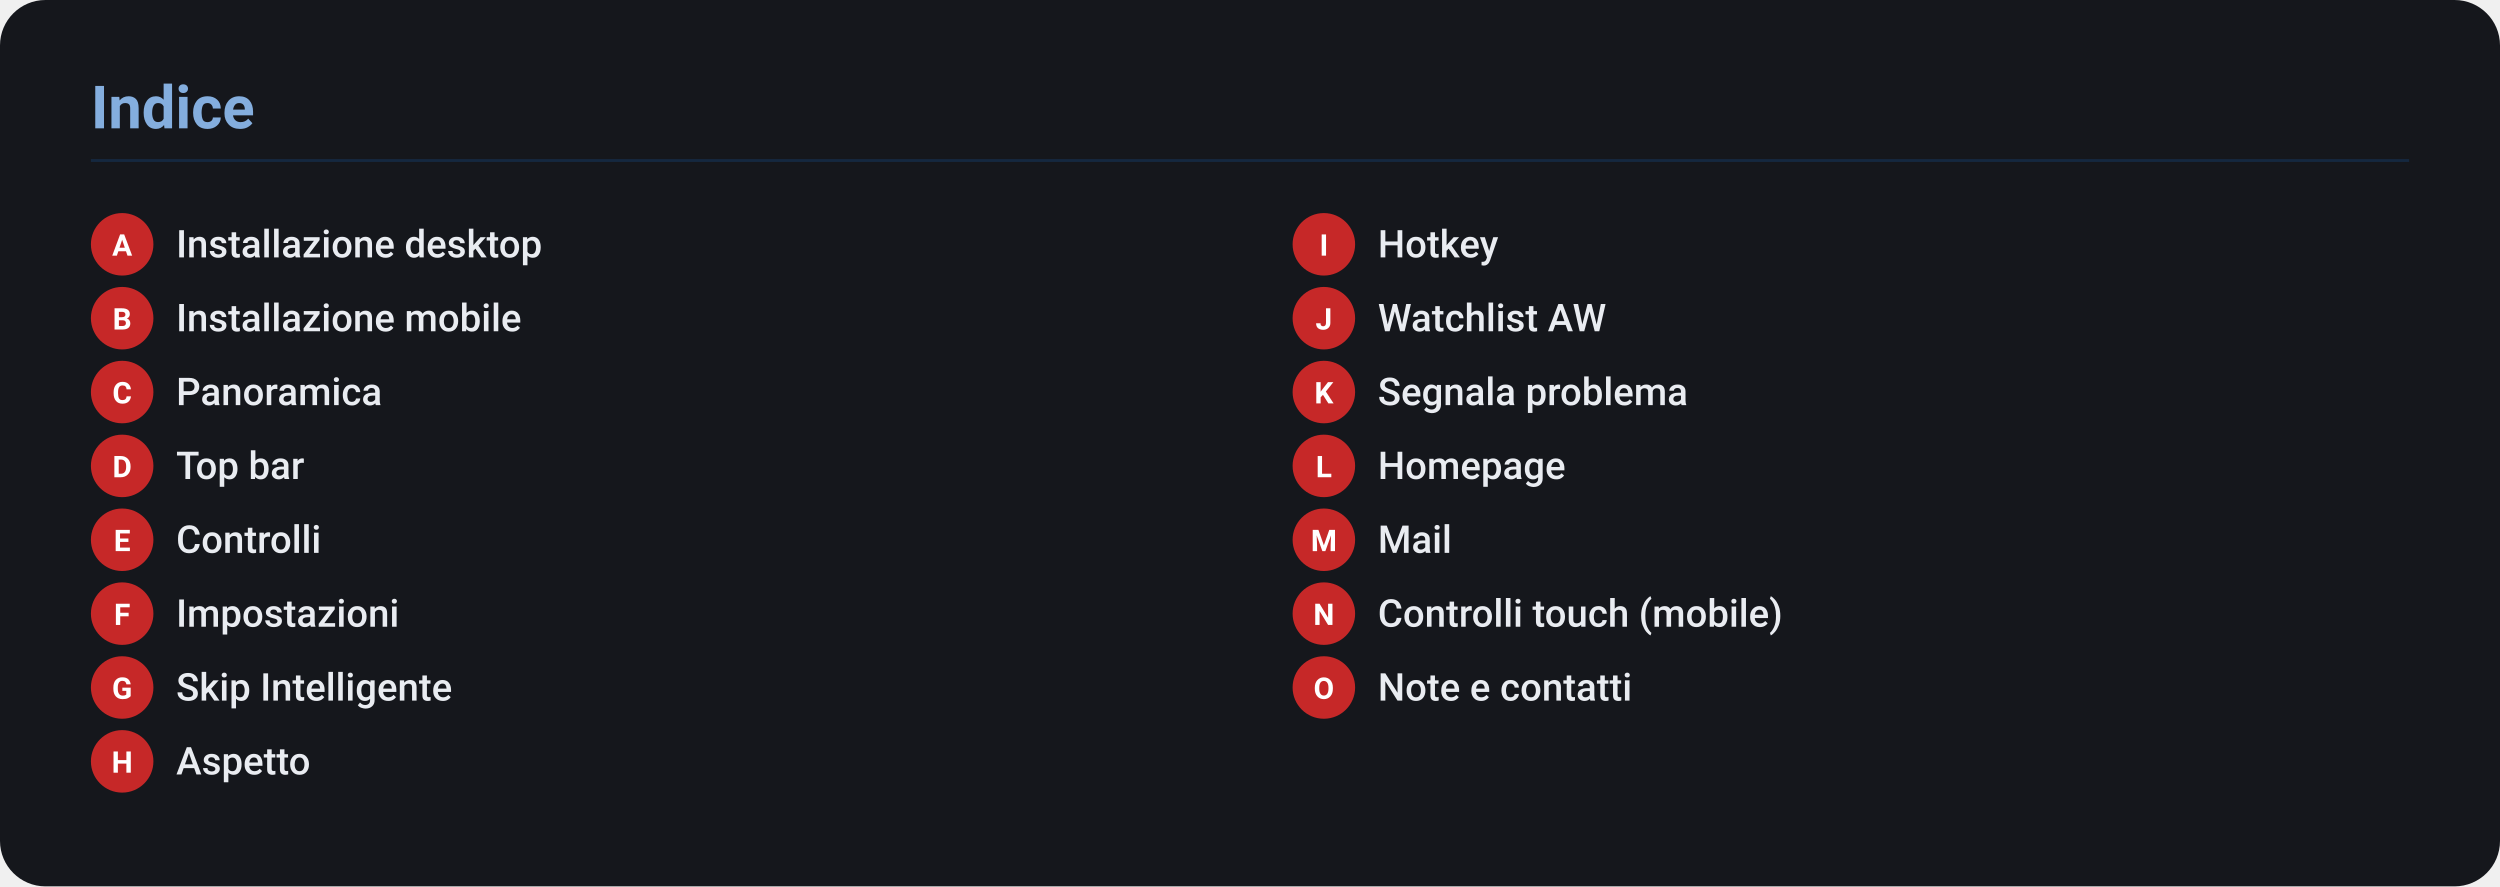
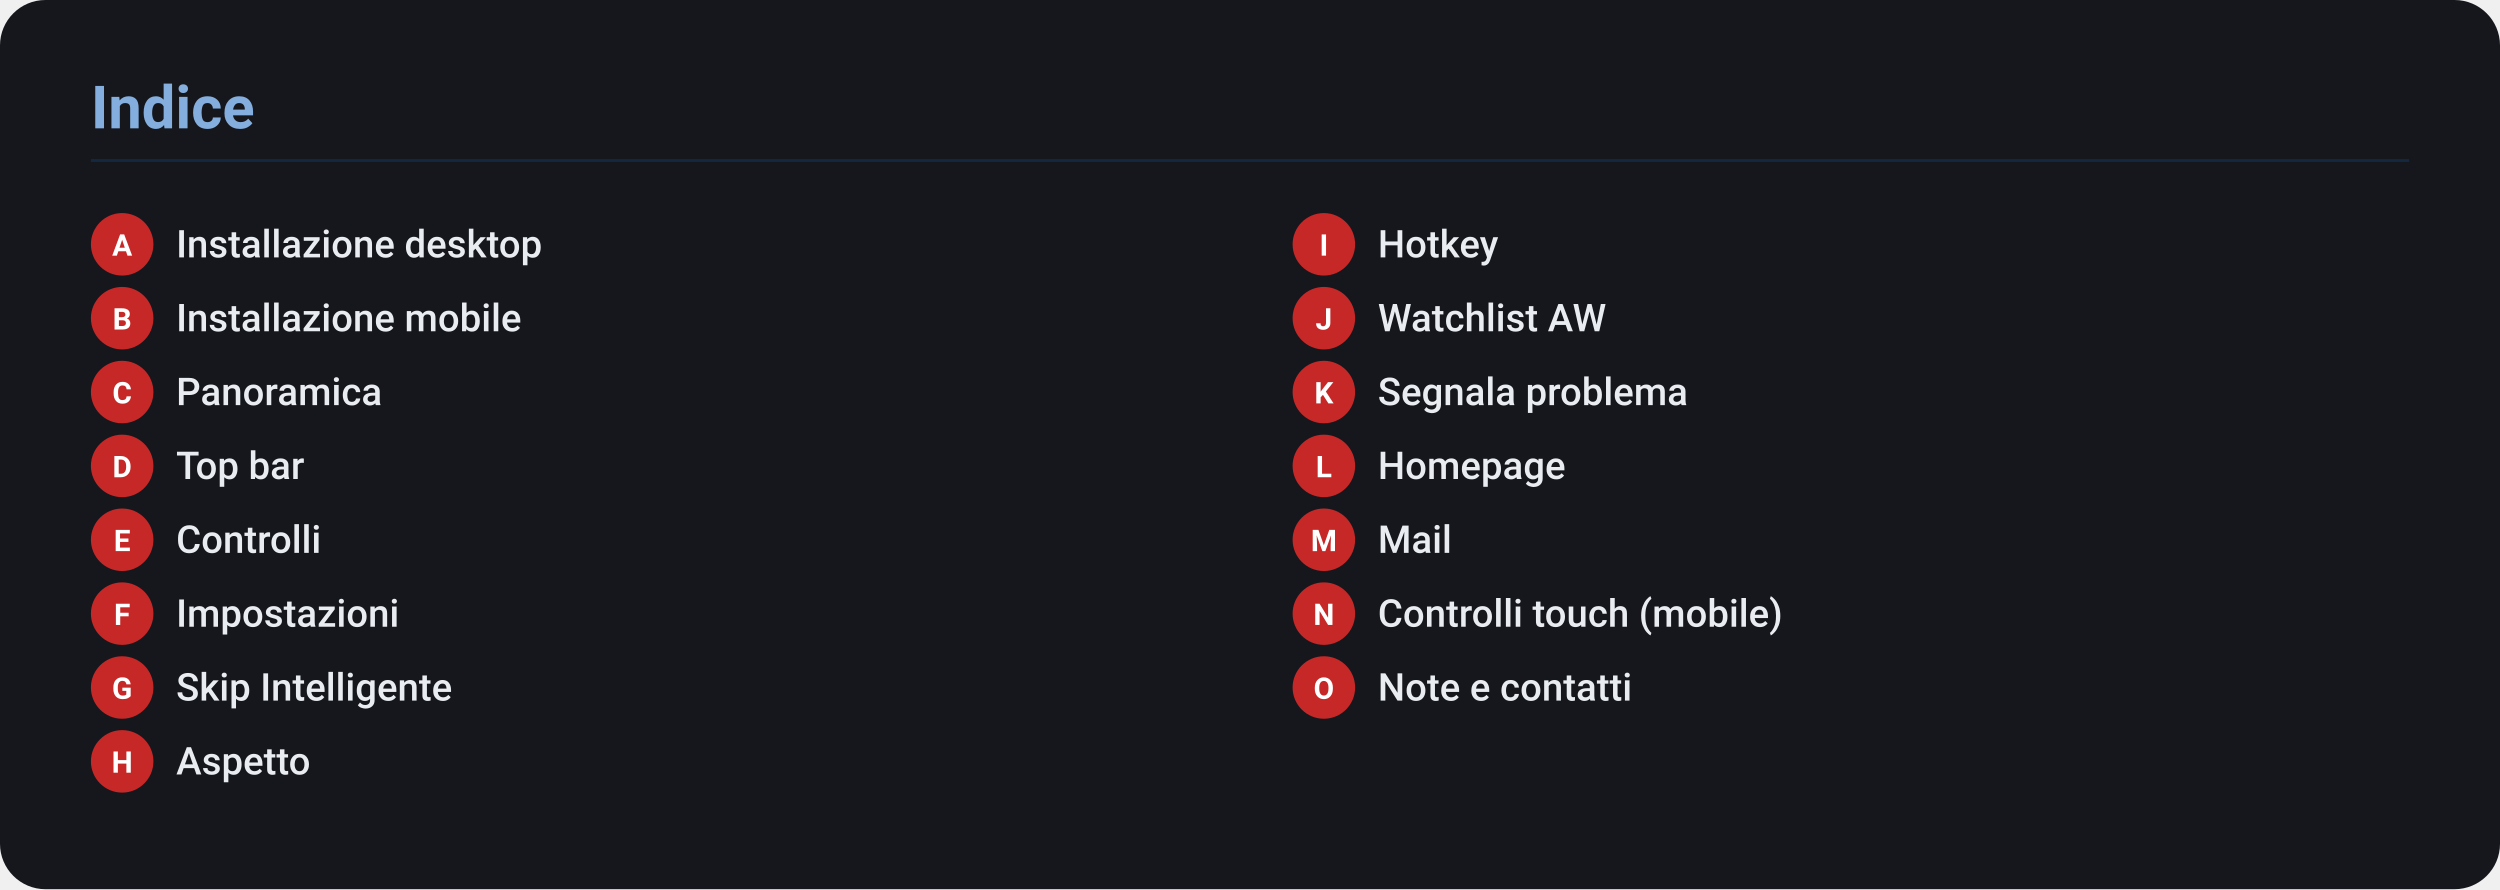
- <svg xmlns="http://www.w3.org/2000/svg" viewBox="0 0 880 312" width="880" height="312" role="img" aria-label="Indice — AW Better Player">
+ <svg xmlns="http://www.w3.org/2000/svg" viewBox="0 0 880 313" width="880" height="313" role="img" aria-label="Indice — AW Better Player">
  <defs>
    <linearGradient id="gTopL" x1="0" y1="0" x2="0" y2="1">
      <stop offset="0%" stop-color="#000" stop-opacity="0.9" />
      <stop offset="60%" stop-color="#000" stop-opacity="0.4" />
      <stop offset="100%" stop-color="#000" stop-opacity="0" />
    </linearGradient>
    <linearGradient id="gBotL" x1="0" y1="1" x2="0" y2="0">
      <stop offset="0%" stop-color="#000" stop-opacity="0.9" />
      <stop offset="60%" stop-color="#000" stop-opacity="0.4" />
      <stop offset="100%" stop-color="#000" stop-opacity="0" />
    </linearGradient>
    <filter id="elev3" x="-30%" y="-30%" width="160%" height="160%">
      <feDropShadow dx="0" dy="6" stdDeviation="8" flood-color="#000" flood-opacity="0.34" />
      <feDropShadow dx="0" dy="18" stdDeviation="20" flood-color="#000" flood-opacity="0.42" />
    </filter>
  </defs>
-   <rect width="880" height="312" rx="16" fill="#15171c" />
+   <rect width="880" height="313" rx="16" fill="#15171c" />
  <text x="32" y="38" font-family="Roboto, 'Helvetica Neue', Arial, Helvetica, sans-serif" font-size="21" font-weight="600" fill="#84aede" dominant-baseline="central" textLength="60.68" lengthAdjust="spacingAndGlyphs">Indice</text>
  <rect x="32" y="56" width="816" height="1" fill="rgba(21,101,192,0.22)" />
  <circle cx="43" cy="86" r="11" fill="#c62828" />
  <text x="43" y="86.4" font-family="Roboto, 'Helvetica Neue', Arial, Helvetica, sans-serif" font-size="10.5" font-weight="700" fill="#ffffff" text-anchor="middle" dominant-baseline="central" textLength="7.58" lengthAdjust="spacingAndGlyphs">A</text>
  <text x="62" y="86" font-family="Roboto, 'Helvetica Neue', Arial, Helvetica, sans-serif" font-size="13.5" font-weight="500" fill="#e9ecf1" dominant-baseline="central" textLength="126.08" lengthAdjust="spacingAndGlyphs">Installazione desktop</text>
  <circle cx="43" cy="112" r="11" fill="#c62828" />
  <text x="43" y="112.4" font-family="Roboto, 'Helvetica Neue', Arial, Helvetica, sans-serif" font-size="10.5" font-weight="700" fill="#ffffff" text-anchor="middle" dominant-baseline="central" textLength="7.58" lengthAdjust="spacingAndGlyphs">B</text>
  <text x="62" y="112" font-family="Roboto, 'Helvetica Neue', Arial, Helvetica, sans-serif" font-size="13.5" font-weight="500" fill="#e9ecf1" dominant-baseline="central" textLength="118.57" lengthAdjust="spacingAndGlyphs">Installazione mobile</text>
  <circle cx="43" cy="138" r="11" fill="#c62828" />
  <text x="43" y="138.4" font-family="Roboto, 'Helvetica Neue', Arial, Helvetica, sans-serif" font-size="10.5" font-weight="700" fill="#ffffff" text-anchor="middle" dominant-baseline="central" textLength="7.58" lengthAdjust="spacingAndGlyphs">C</text>
  <text x="62" y="138" font-family="Roboto, 'Helvetica Neue', Arial, Helvetica, sans-serif" font-size="13.5" font-weight="500" fill="#e9ecf1" dominant-baseline="central" textLength="72.04" lengthAdjust="spacingAndGlyphs">Panoramica</text>
  <circle cx="43" cy="164" r="11" fill="#c62828" />
  <text x="43" y="164.4" font-family="Roboto, 'Helvetica Neue', Arial, Helvetica, sans-serif" font-size="10.5" font-weight="700" fill="#ffffff" text-anchor="middle" dominant-baseline="central" textLength="7.58" lengthAdjust="spacingAndGlyphs">D</text>
  <text x="62" y="164" font-family="Roboto, 'Helvetica Neue', Arial, Helvetica, sans-serif" font-size="13.5" font-weight="500" fill="#e9ecf1" dominant-baseline="central" textLength="46.52" lengthAdjust="spacingAndGlyphs">Top bar</text>
  <circle cx="43" cy="190" r="11" fill="#c62828" />
  <text x="43" y="190.4" font-family="Roboto, 'Helvetica Neue', Arial, Helvetica, sans-serif" font-size="10.5" font-weight="700" fill="#ffffff" text-anchor="middle" dominant-baseline="central" textLength="7" lengthAdjust="spacingAndGlyphs">E</text>
  <text x="62" y="190" font-family="Roboto, 'Helvetica Neue', Arial, Helvetica, sans-serif" font-size="13.5" font-weight="500" fill="#e9ecf1" dominant-baseline="central" textLength="49.52" lengthAdjust="spacingAndGlyphs">Controlli</text>
  <circle cx="43" cy="216" r="11" fill="#c62828" />
  <text x="43" y="216.4" font-family="Roboto, 'Helvetica Neue', Arial, Helvetica, sans-serif" font-size="10.5" font-weight="700" fill="#ffffff" text-anchor="middle" dominant-baseline="central" textLength="6.41" lengthAdjust="spacingAndGlyphs">F</text>
  <text x="62" y="216" font-family="Roboto, 'Helvetica Neue', Arial, Helvetica, sans-serif" font-size="13.5" font-weight="500" fill="#e9ecf1" dominant-baseline="central" textLength="75.79" lengthAdjust="spacingAndGlyphs">Impostazioni</text>
  <circle cx="43" cy="242" r="11" fill="#c62828" />
  <text x="43" y="242.4" font-family="Roboto, 'Helvetica Neue', Arial, Helvetica, sans-serif" font-size="10.5" font-weight="700" fill="#ffffff" text-anchor="middle" dominant-baseline="central" textLength="8.17" lengthAdjust="spacingAndGlyphs">G</text>
  <text x="62" y="242" font-family="Roboto, 'Helvetica Neue', Arial, Helvetica, sans-serif" font-size="13.5" font-weight="500" fill="#e9ecf1" dominant-baseline="central" textLength="95.31" lengthAdjust="spacingAndGlyphs">Skip Intelligente</text>
  <circle cx="43" cy="268" r="11" fill="#c62828" />
  <text x="43" y="268.4" font-family="Roboto, 'Helvetica Neue', Arial, Helvetica, sans-serif" font-size="10.5" font-weight="700" fill="#ffffff" text-anchor="middle" dominant-baseline="central" textLength="7.58" lengthAdjust="spacingAndGlyphs">H</text>
  <text x="62" y="268" font-family="Roboto, 'Helvetica Neue', Arial, Helvetica, sans-serif" font-size="13.5" font-weight="500" fill="#e9ecf1" dominant-baseline="central" textLength="45.78" lengthAdjust="spacingAndGlyphs">Aspetto</text>
  <circle cx="466" cy="86" r="11" fill="#c62828" />
  <text x="466" y="86.4" font-family="Roboto, 'Helvetica Neue', Arial, Helvetica, sans-serif" font-size="10.5" font-weight="700" fill="#ffffff" text-anchor="middle" dominant-baseline="central" textLength="2.92" lengthAdjust="spacingAndGlyphs">I</text>
  <text x="485" y="86" font-family="Roboto, 'Helvetica Neue', Arial, Helvetica, sans-serif" font-size="13.5" font-weight="500" fill="#e9ecf1" dominant-baseline="central" textLength="42.02" lengthAdjust="spacingAndGlyphs">Hotkey</text>
  <circle cx="466" cy="112" r="11" fill="#c62828" />
  <text x="466" y="112.4" font-family="Roboto, 'Helvetica Neue', Arial, Helvetica, sans-serif" font-size="10.5" font-weight="700" fill="#ffffff" text-anchor="middle" dominant-baseline="central" textLength="5.84" lengthAdjust="spacingAndGlyphs">J</text>
  <text x="485" y="112" font-family="Roboto, 'Helvetica Neue', Arial, Helvetica, sans-serif" font-size="13.5" font-weight="500" fill="#e9ecf1" dominant-baseline="central" textLength="80.26" lengthAdjust="spacingAndGlyphs">Watchlist AW</text>
  <circle cx="466" cy="138" r="11" fill="#c62828" />
  <text x="466" y="138.4" font-family="Roboto, 'Helvetica Neue', Arial, Helvetica, sans-serif" font-size="10.5" font-weight="700" fill="#ffffff" text-anchor="middle" dominant-baseline="central" textLength="7.58" lengthAdjust="spacingAndGlyphs">K</text>
  <text x="485" y="138" font-family="Roboto, 'Helvetica Neue', Arial, Helvetica, sans-serif" font-size="13.5" font-weight="500" fill="#e9ecf1" dominant-baseline="central" textLength="109.58" lengthAdjust="spacingAndGlyphs">Segnala problema</text>
  <circle cx="466" cy="164" r="11" fill="#c62828" />
  <text x="466" y="164.4" font-family="Roboto, 'Helvetica Neue', Arial, Helvetica, sans-serif" font-size="10.5" font-weight="700" fill="#ffffff" text-anchor="middle" dominant-baseline="central" textLength="6.41" lengthAdjust="spacingAndGlyphs">L</text>
  <text x="485" y="164" font-family="Roboto, 'Helvetica Neue', Arial, Helvetica, sans-serif" font-size="13.5" font-weight="500" fill="#e9ecf1" dominant-baseline="central" textLength="66.04" lengthAdjust="spacingAndGlyphs">Homepage</text>
  <circle cx="466" cy="190" r="11" fill="#c62828" />
  <text x="466" y="190.4" font-family="Roboto, 'Helvetica Neue', Arial, Helvetica, sans-serif" font-size="10.5" font-weight="700" fill="#ffffff" text-anchor="middle" dominant-baseline="central" textLength="8.75" lengthAdjust="spacingAndGlyphs">M</text>
  <text x="485" y="190" font-family="Roboto, 'Helvetica Neue', Arial, Helvetica, sans-serif" font-size="13.5" font-weight="500" fill="#e9ecf1" dominant-baseline="central" textLength="24.75" lengthAdjust="spacingAndGlyphs">Mail</text>
  <circle cx="466" cy="216" r="11" fill="#c62828" />
  <text x="466" y="216.4" font-family="Roboto, 'Helvetica Neue', Arial, Helvetica, sans-serif" font-size="10.5" font-weight="700" fill="#ffffff" text-anchor="middle" dominant-baseline="central" textLength="7.58" lengthAdjust="spacingAndGlyphs">N</text>
  <text x="485" y="216" font-family="Roboto, 'Helvetica Neue', Arial, Helvetica, sans-serif" font-size="13.5" font-weight="500" fill="#e9ecf1" dominant-baseline="central" textLength="138.8" lengthAdjust="spacingAndGlyphs">Controlli touch (mobile)</text>
  <circle cx="466" cy="242" r="11" fill="#c62828" />
  <text x="466" y="242.4" font-family="Roboto, 'Helvetica Neue', Arial, Helvetica, sans-serif" font-size="10.5" font-weight="700" fill="#ffffff" text-anchor="middle" dominant-baseline="central" textLength="8.17" lengthAdjust="spacingAndGlyphs">O</text>
  <text x="485" y="242" font-family="Roboto, 'Helvetica Neue', Arial, Helvetica, sans-serif" font-size="13.5" font-weight="500" fill="#e9ecf1" dominant-baseline="central" textLength="87.05" lengthAdjust="spacingAndGlyphs">Note e contatti</text>
</svg>
